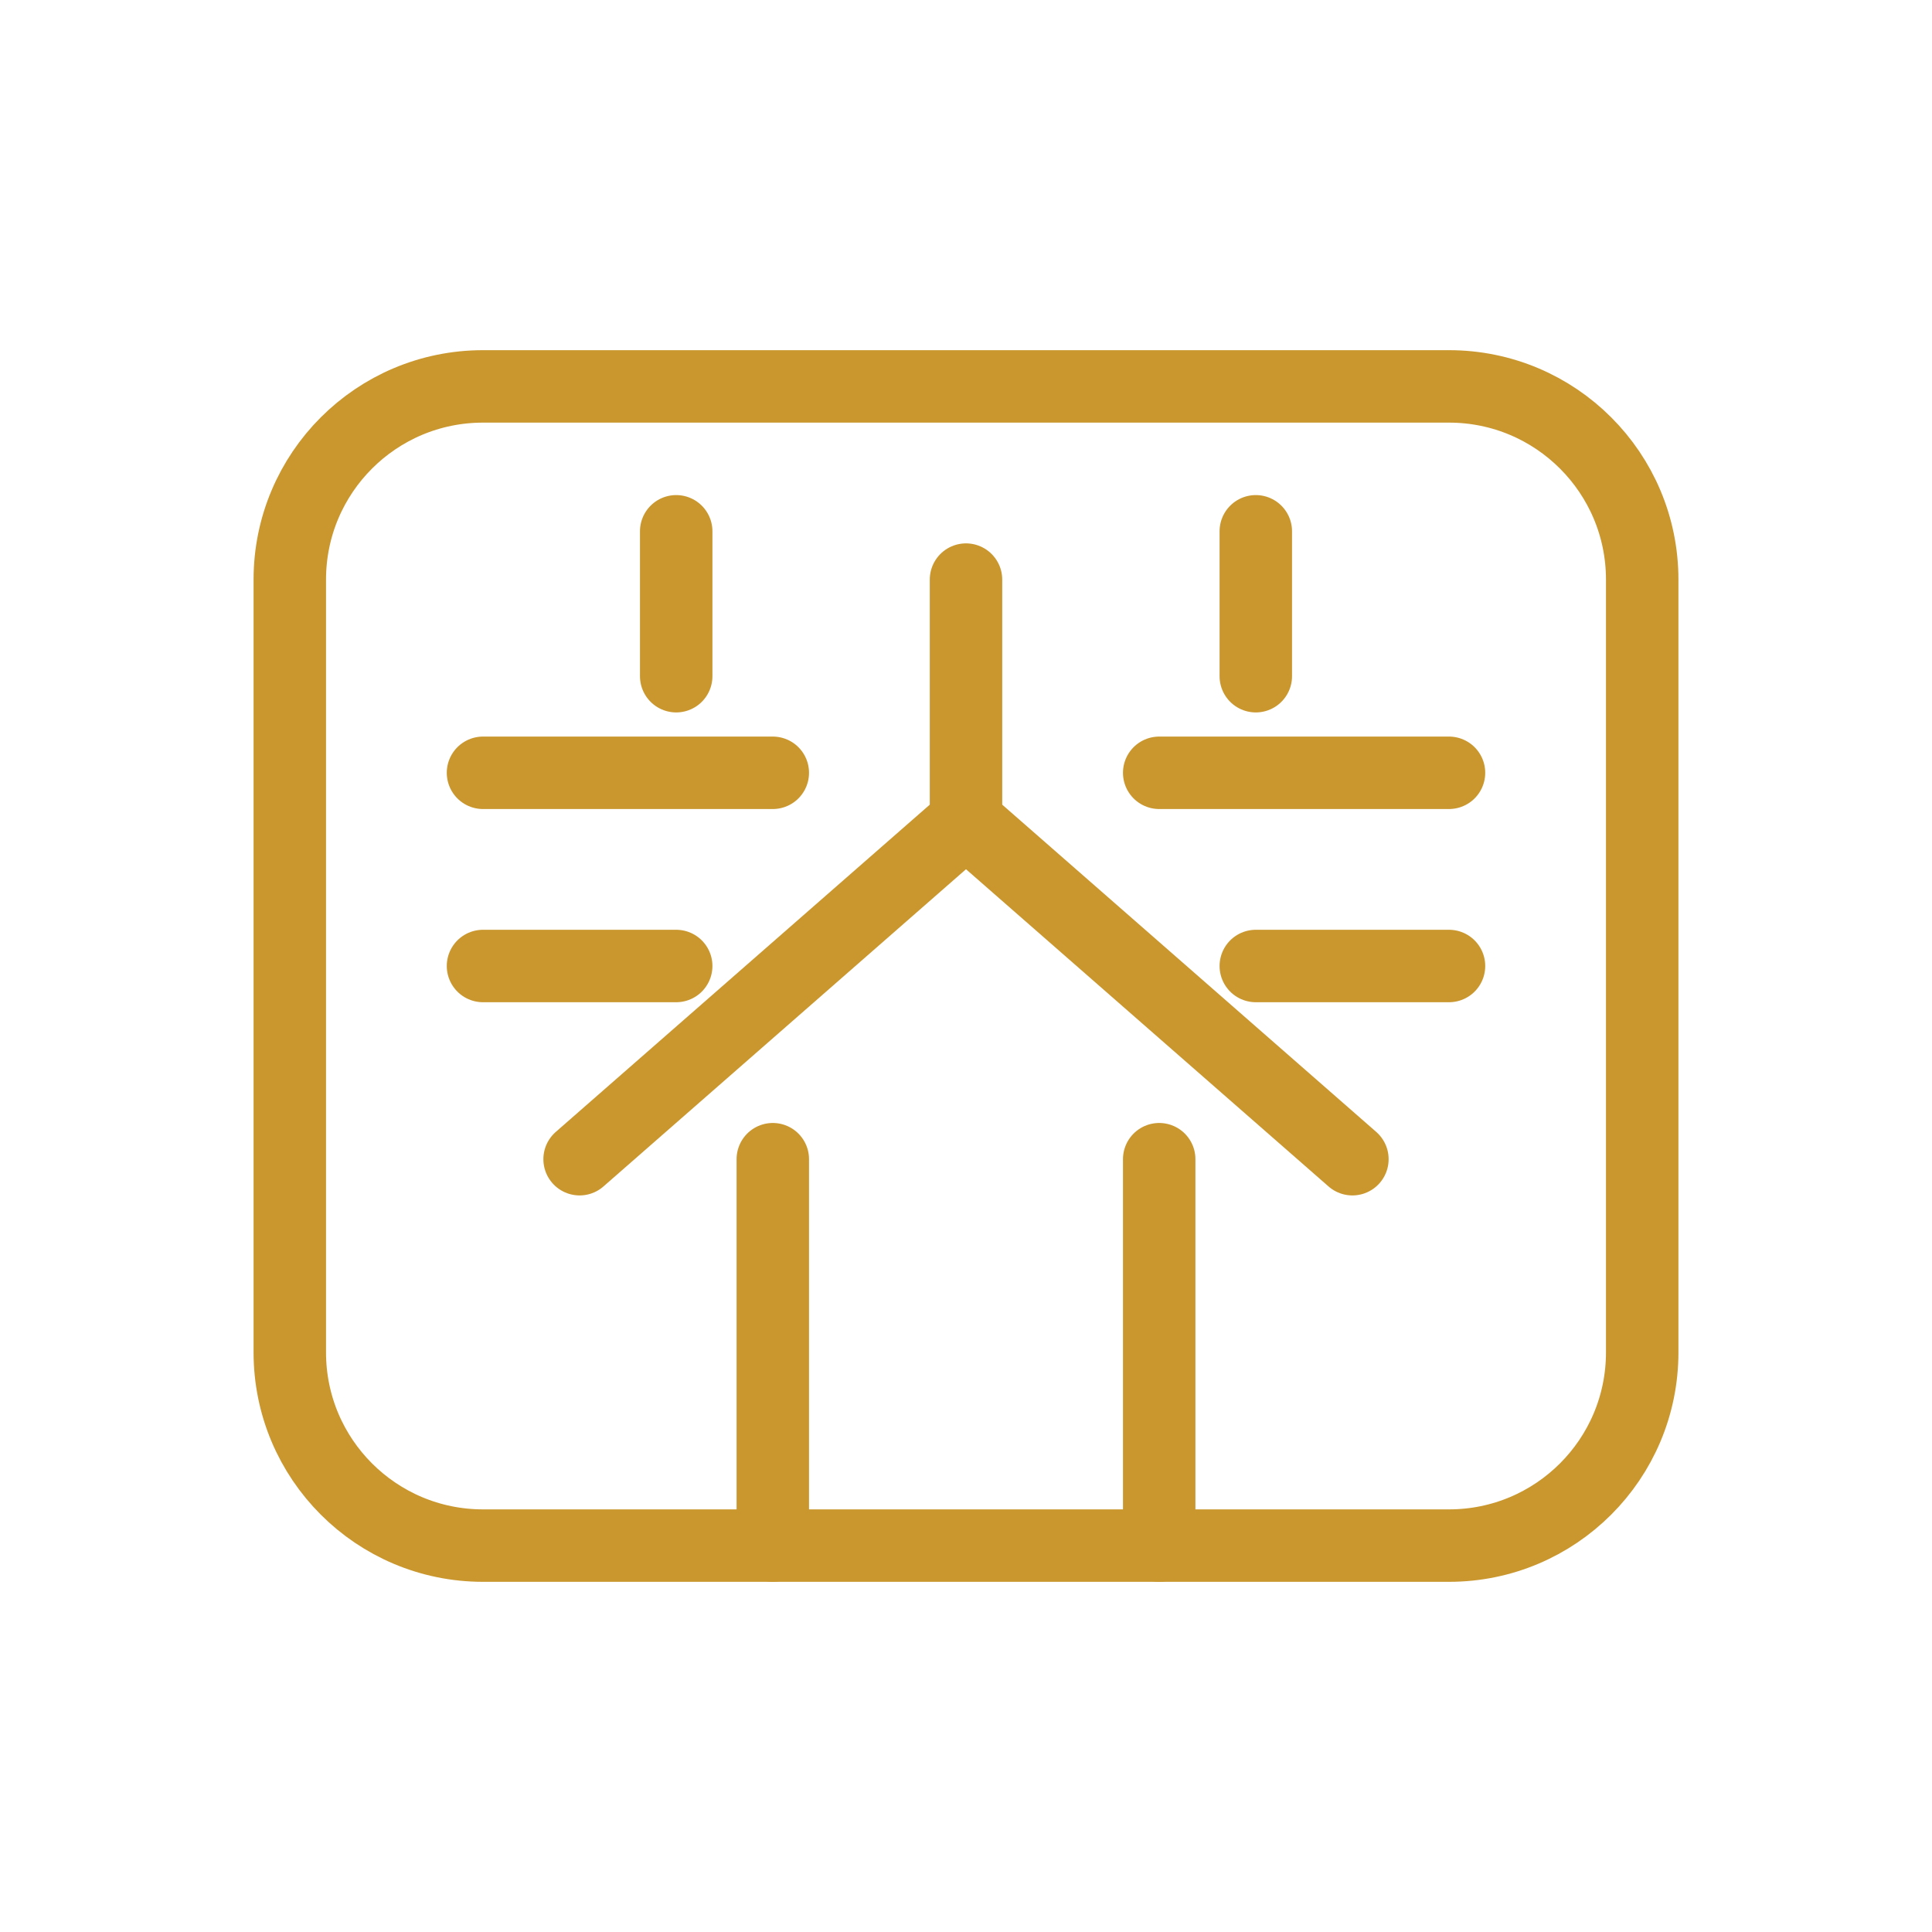
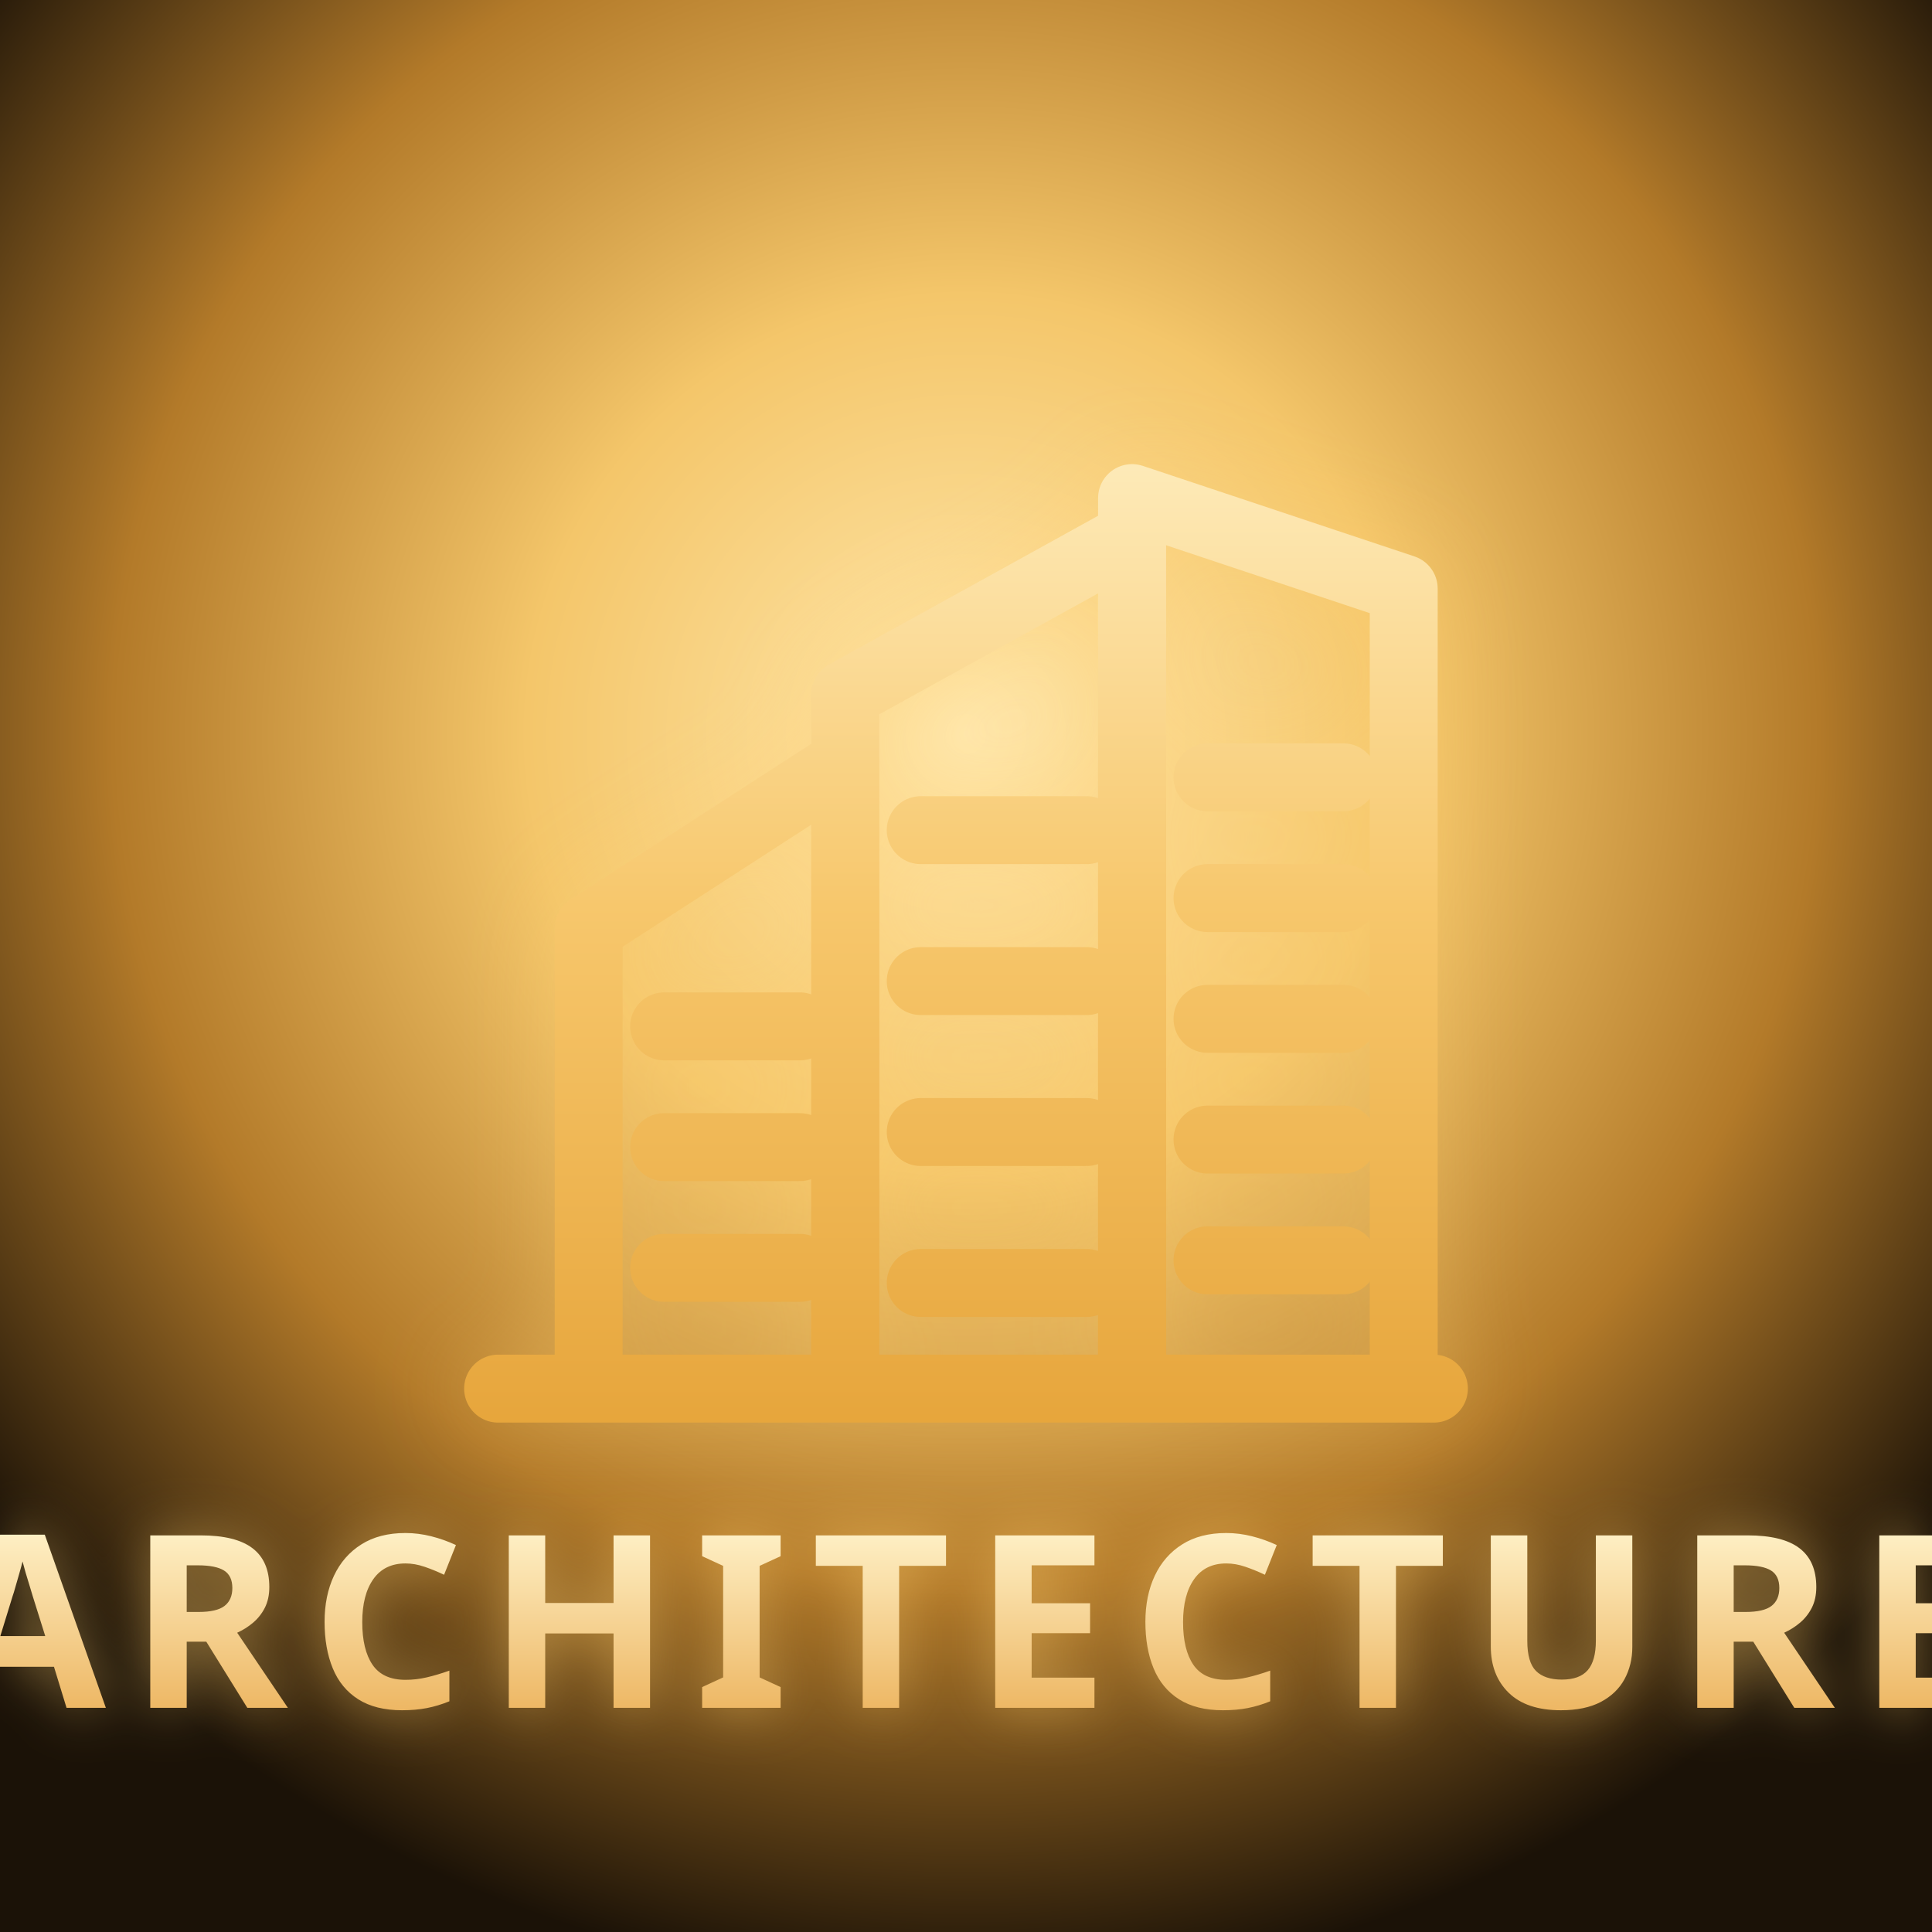
- <svg xmlns="http://www.w3.org/2000/svg" width="160" height="160" viewBox="0 0 160 160" fill="none">
-   <rect x="24" y="32" width="112" height="96" rx="16" stroke="#C9972E" stroke-width="6" stroke-linecap="round" stroke-linejoin="round" />
-   <path d="M48 96L80 68L112 96" stroke="#C9972E" stroke-width="6" stroke-linecap="round" stroke-linejoin="round" />
-   <path d="M64 96V128" stroke="#C9972E" stroke-width="6" stroke-linecap="round" stroke-linejoin="round" />
-   <path d="M96 96V128" stroke="#C9972E" stroke-width="6" stroke-linecap="round" stroke-linejoin="round" />
-   <path d="M80 68V48" stroke="#C9972E" stroke-width="6" stroke-linecap="round" stroke-linejoin="round" />
-   <path d="M40 64H64" stroke="#C9972E" stroke-width="6" stroke-linecap="round" stroke-linejoin="round" />
-   <path d="M96 64H120" stroke="#C9972E" stroke-width="6" stroke-linecap="round" stroke-linejoin="round" />
-   <path d="M40 80H56" stroke="#C9972E" stroke-width="6" stroke-linecap="round" stroke-linejoin="round" />
-   <path d="M104 80H120" stroke="#C9972E" stroke-width="6" stroke-linecap="round" stroke-linejoin="round" />
-   <path d="M56 44V56" stroke="#C9972E" stroke-width="6" stroke-linecap="round" stroke-linejoin="round" />
-   <path d="M104 44V56" stroke="#C9972E" stroke-width="6" stroke-linecap="round" stroke-linejoin="round" />
+ <svg xmlns="http://www.w3.org/2000/svg" width="512" height="512" viewBox="0 0 512 512" fill="none">
+   <defs>
+     <radialGradient id="bgGradient" cx="50%" cy="38%" r="65%" gradientUnits="userSpaceOnUse">
+       <stop offset="0" stop-color="#FFE7AC" />
+       <stop offset="0.35" stop-color="#F4C66A" />
+       <stop offset="0.68" stop-color="#B37A29" />
+       <stop offset="1" stop-color="#1B1207" />
+     </radialGradient>
+     <linearGradient id="strokeGradient" x1="256" y1="96" x2="256" y2="416" gradientUnits="userSpaceOnUse">
+       <stop offset="0" stop-color="#FFF2C9" />
+       <stop offset="0.45" stop-color="#F7C76C" />
+       <stop offset="1" stop-color="#E29C2E" />
+     </linearGradient>
+     <linearGradient id="textGradient" x1="256" y1="404" x2="256" y2="468" gradientUnits="userSpaceOnUse">
+       <stop offset="0" stop-color="#FFF2C9" />
+       <stop offset="1" stop-color="#E8A545" />
+     </linearGradient>
+     <filter id="logoGlow" x="-30%" y="-30%" width="160%" height="160%" color-interpolation-filters="sRGB">
+       <feGaussianBlur in="SourceGraphic" stdDeviation="12" result="blur" />
+       <feColorMatrix in="blur" type="matrix" values="0 0 0 0 1  0 0 0 0 0.82  0 0 0 0 0.45  0 0 0 0.35 0" result="glow" />
+       <feMerge>
+         <feMergeNode in="glow" />
+         <feMergeNode in="SourceGraphic" />
+       </feMerge>
+     </filter>
+     <filter id="textGlow" x="-40%" y="-40%" width="180%" height="200%" color-interpolation-filters="sRGB">
+       <feGaussianBlur in="SourceGraphic" stdDeviation="7" result="textBlur" />
+       <feColorMatrix in="textBlur" type="matrix" values="0 0 0 0 1  0 0 0 0 0.82  0 0 0 0 0.45  0 0 0 0.45 0" result="textGlowColor" />
+       <feMerge>
+         <feMergeNode in="textGlowColor" />
+         <feMergeNode in="SourceGraphic" />
+       </feMerge>
+     </filter>
+   </defs>
+   <rect width="512" height="512" fill="#0F0904" />
+   <rect width="512" height="512" fill="url(#bgGradient)" />
+   <g filter="url(#logoGlow)" stroke="url(#strokeGradient)" stroke-width="18" stroke-linecap="round" stroke-linejoin="round" fill="none">
+     <path d="M132 368H380" />
+     <path d="M156 366V246L224 202V366" />
+     <path d="M224 366V184L300 142V366" />
+     <path d="M300 366V132L372 156V366" />
+     <path d="M176 272H212" />
+     <path d="M176 304H212" />
+     <path d="M176 336H212" />
+     <path d="M244 220H288" />
+     <path d="M244 260H288" />
+     <path d="M244 300H288" />
+     <path d="M244 340H288" />
+     <path d="M320 206H356" />
+     <path d="M320 238H356" />
+     <path d="M320 270H356" />
+     <path d="M320 302H356" />
+     <path d="M320 334H356" />
+   </g>
+   <g filter="url(#textGlow)">
+     <text x="256" y="430" text-anchor="middle" fill="url(#textGradient)" font-family="'Montserrat', 'Segoe UI', sans-serif" font-size="64" font-weight="700" letter-spacing="6" dominant-baseline="middle">ARCHITECTURE</text>
+   </g>
</svg>
